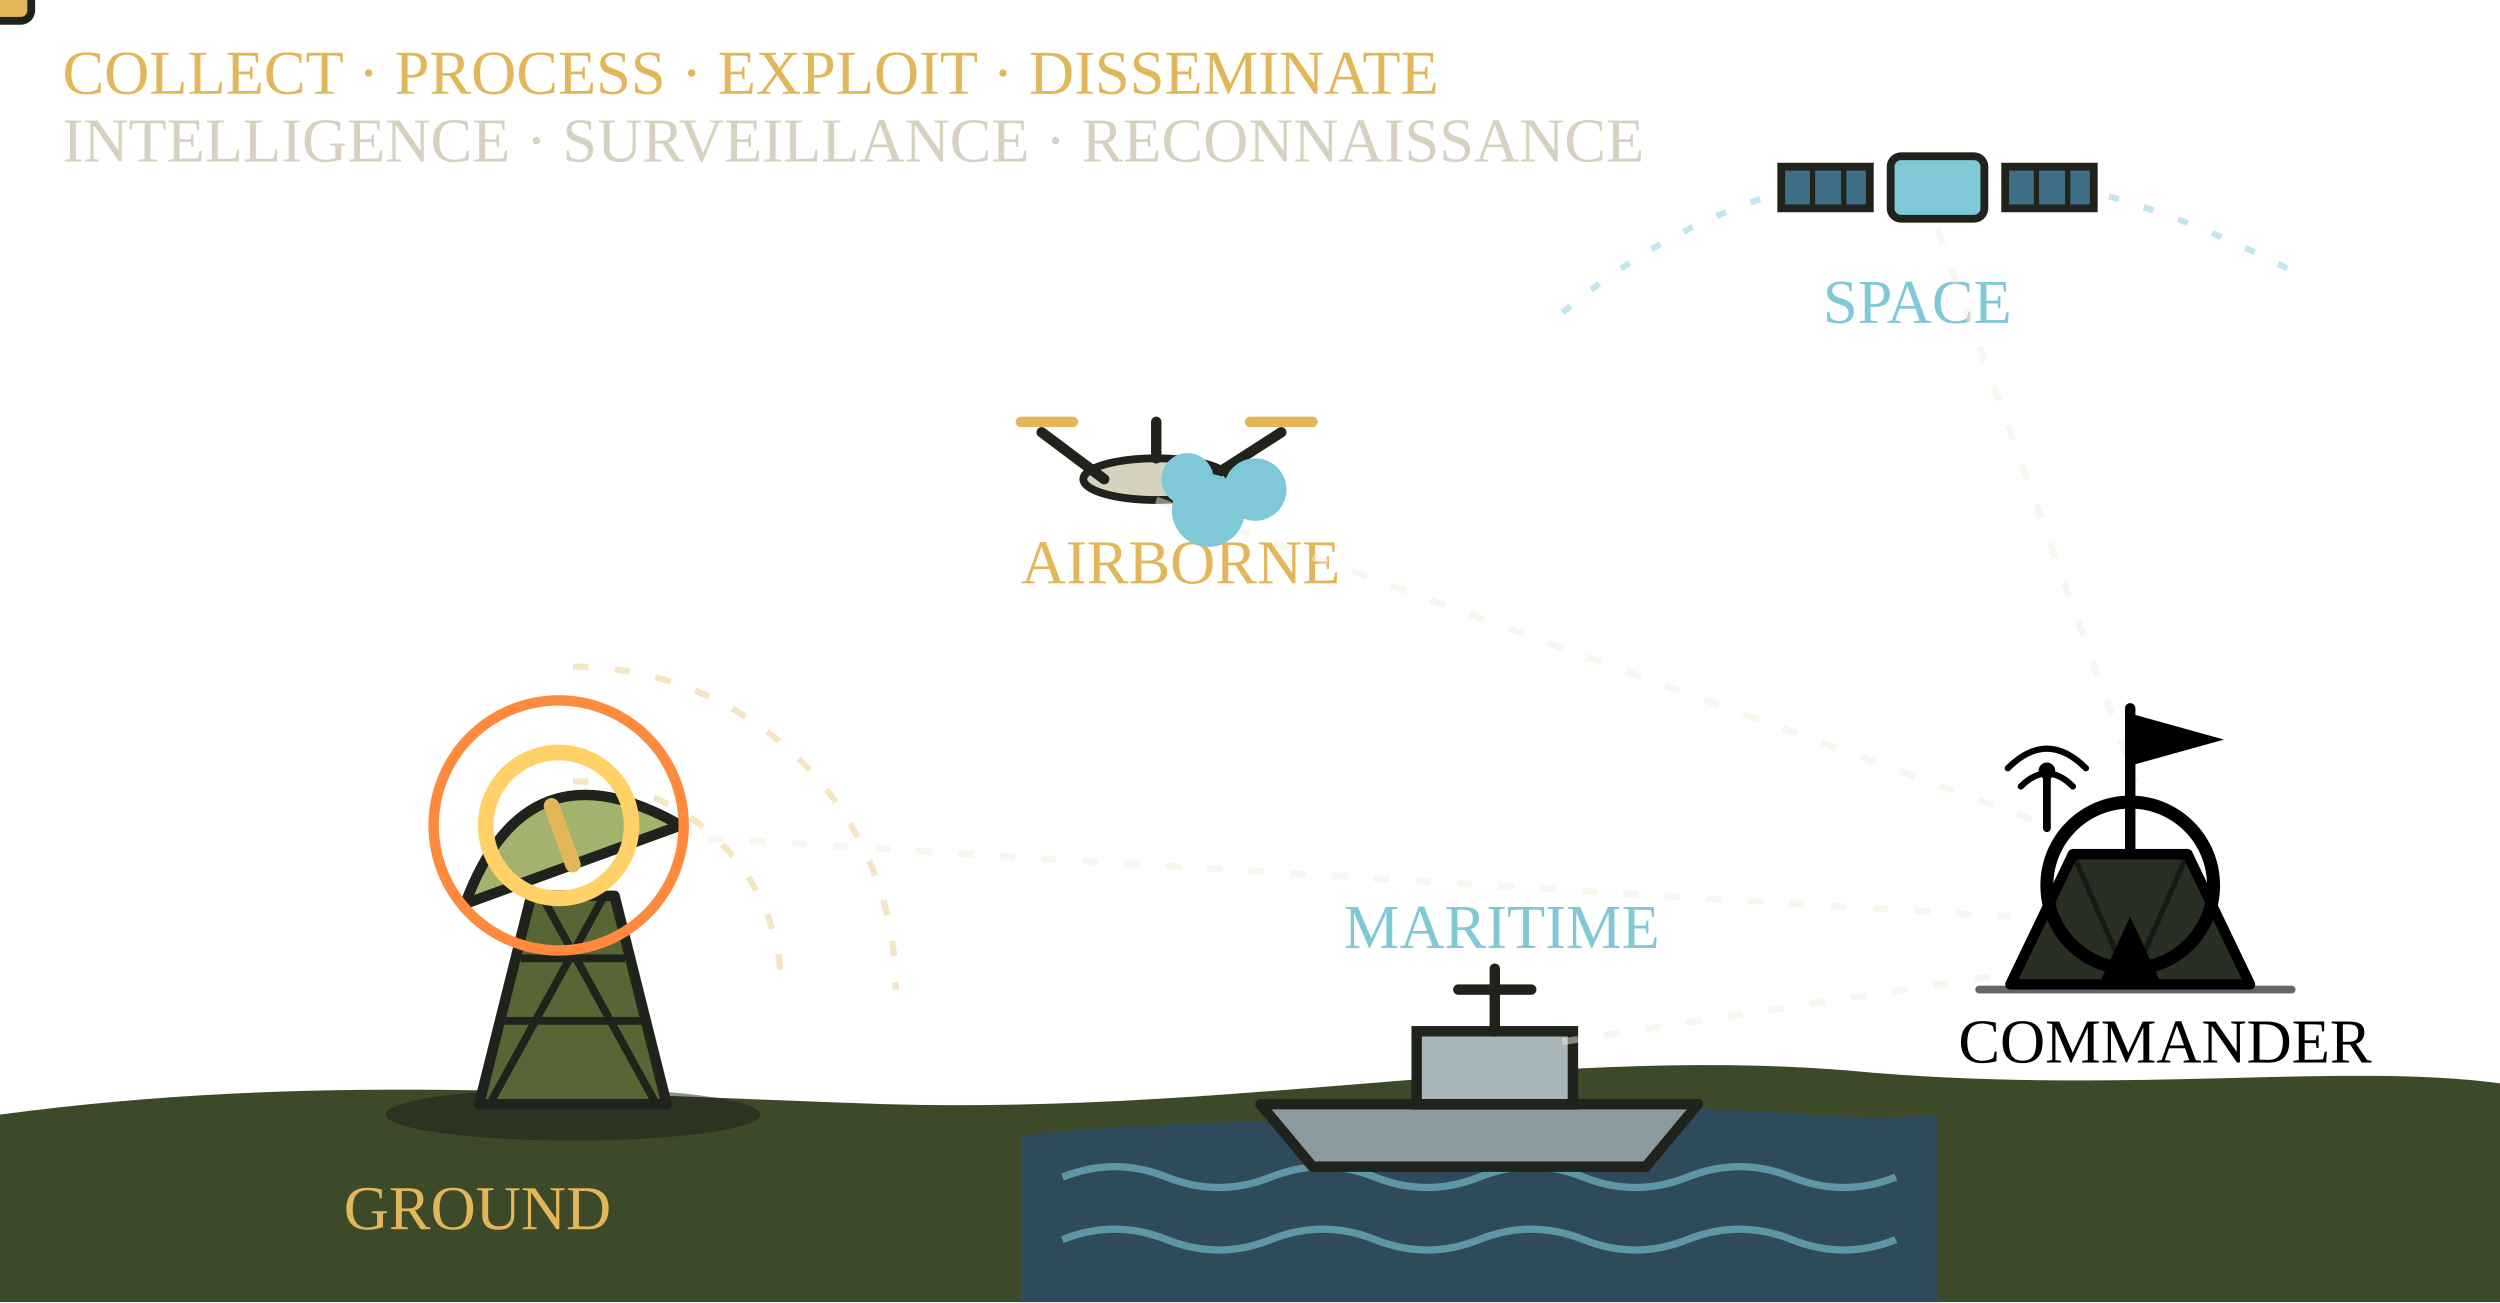
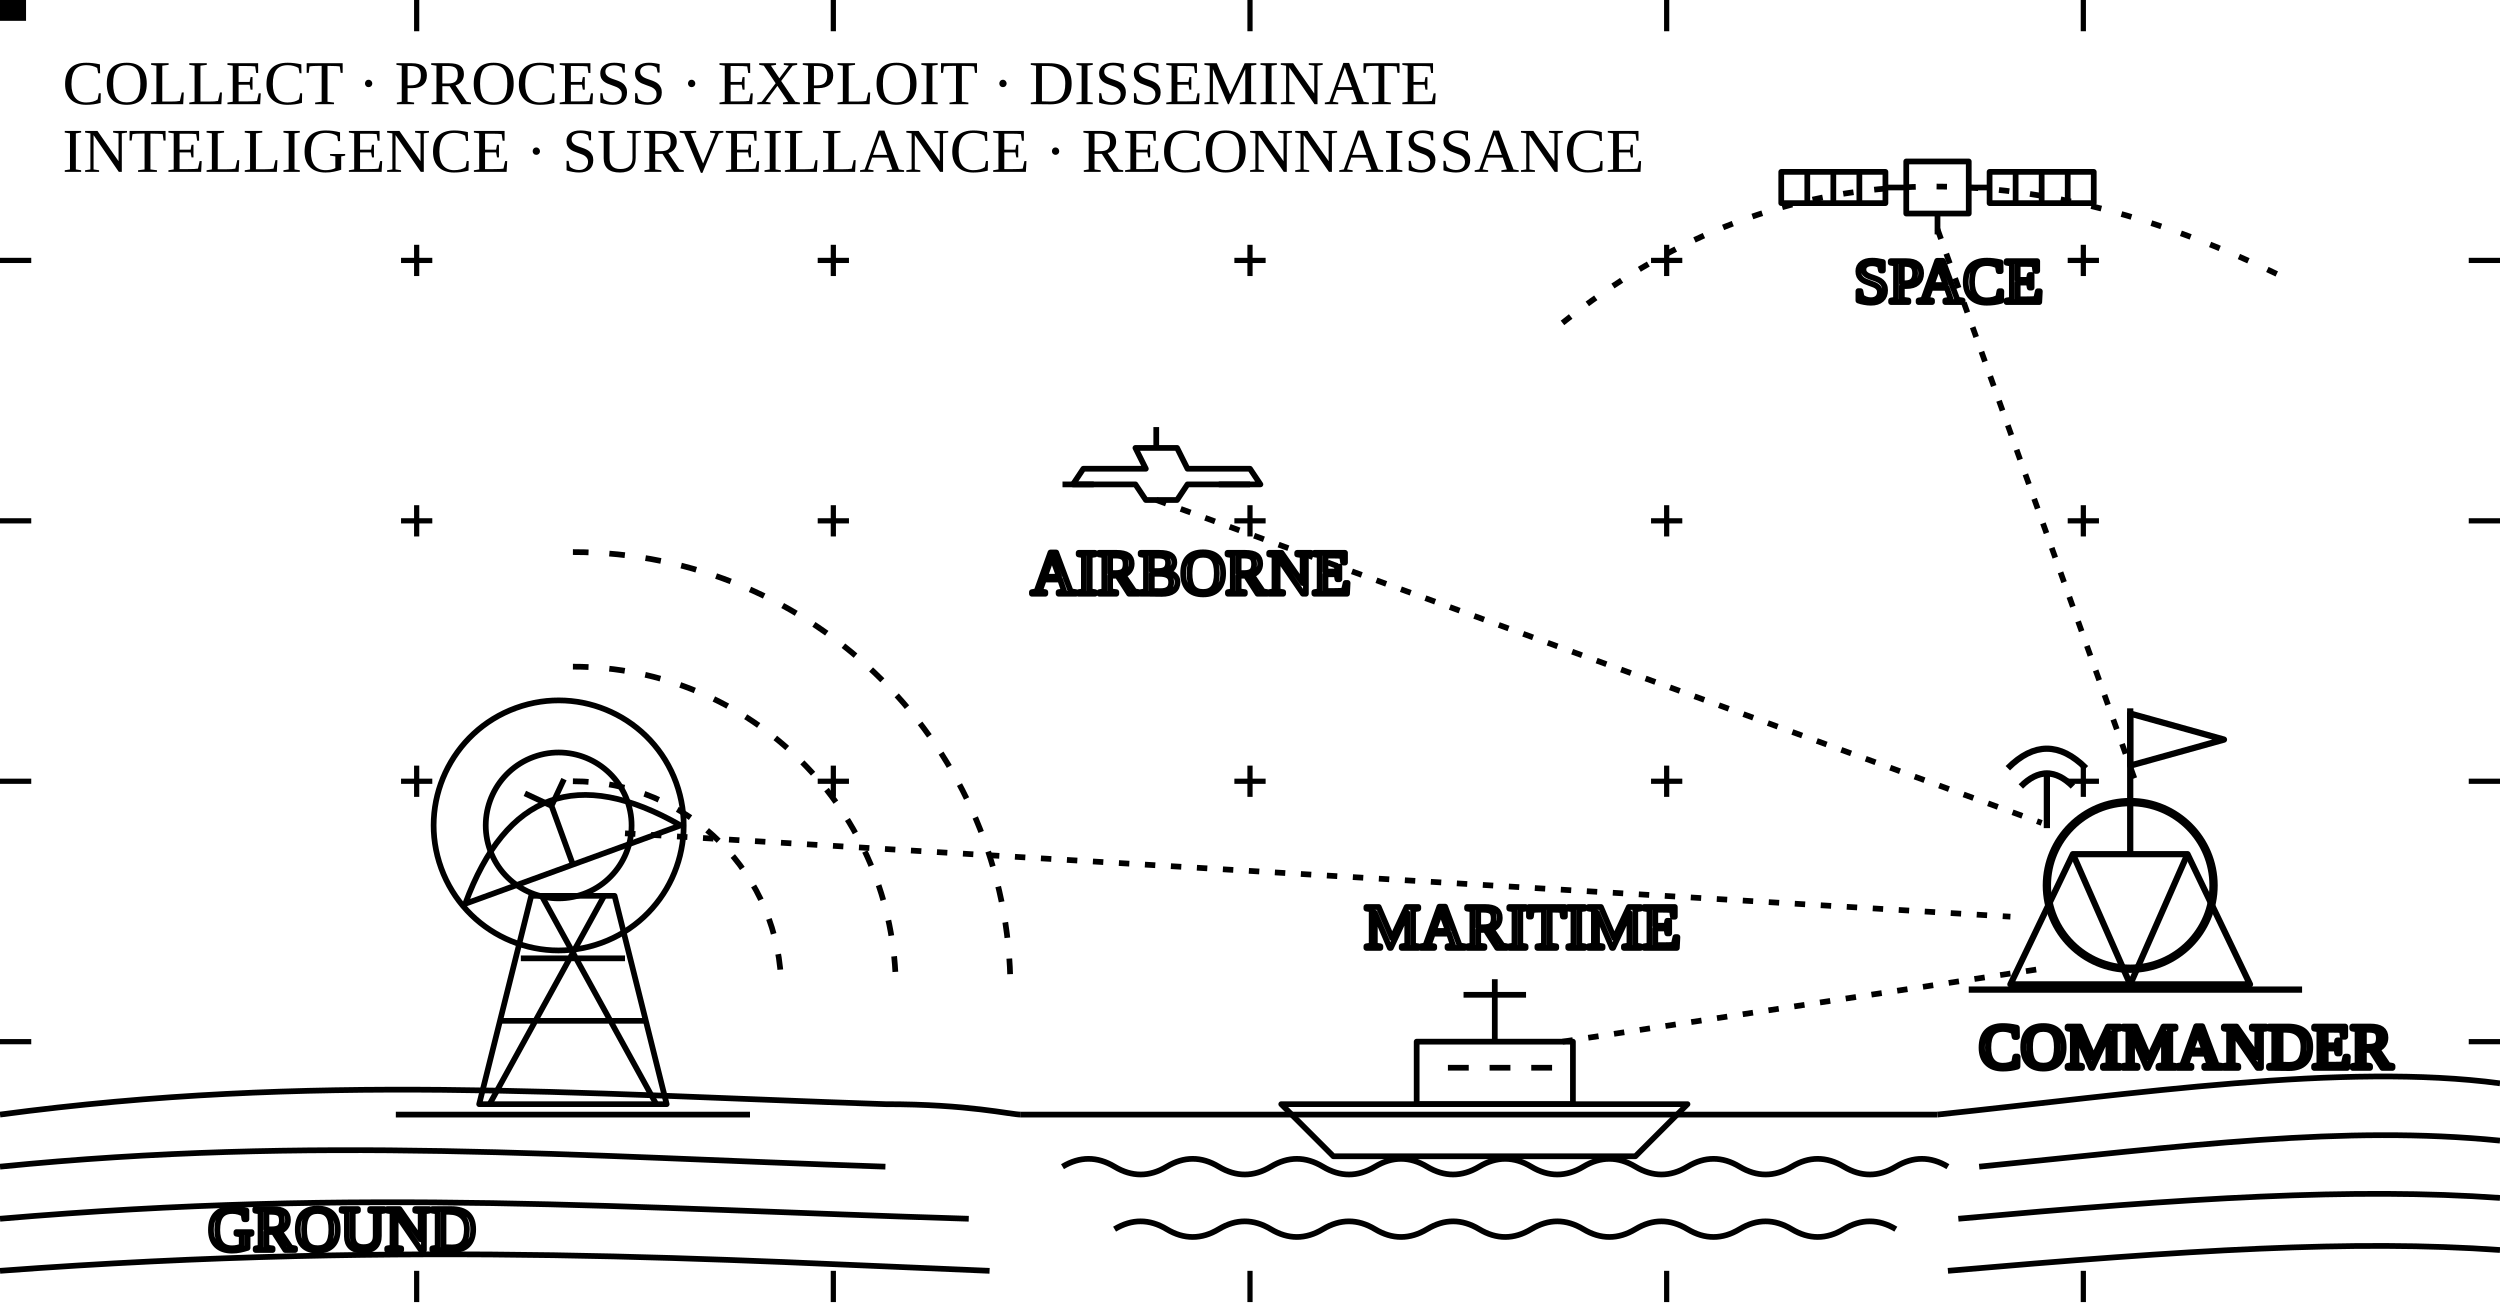
<svg viewBox="0 0 480 250" aria-hidden="true" focusable="false">
-   <text x="12" y="18" fill="#e3b65a">COLLECT · PROCESS · EXPLOIT · DISSEMINATE</text>
-   <text x="12" y="31" fill="#d6d2bf">INTELLIGENCE · SURVEILLANCE · RECONNAISSANCE</text>
-   <path d="M300 60Q360 10 440 52" fill="none" stroke="#7fc8d8" stroke-opacity="0.45" stroke-width="1.2" stroke-dasharray="2 5" />
-   <g transform="translate(372 36)">
-     <rect x="-9" y="-6" width="18" height="12" rx="2" fill="#7fc8d8" stroke="#1f231b" stroke-width="1.5" />
-     <rect x="-30" y="-4" width="17" height="8" fill="#3f6f86" stroke="#1f231b" stroke-width="1.5" />
-     <rect x="13" y="-4" width="17" height="8" fill="#3f6f86" stroke="#1f231b" stroke-width="1.5" />
-     <path d="M-24 -4V4M-18 -4V4M19 -4V4M25 -4V4" stroke="#1f231b" stroke-width="1" />
+   <g class="plate-grid" fill="none" stroke="currentColor">
+     <path class="grid-cross" d="M77 50h6M80 47v6M157 50h6M160 47v6M237 50h6M240 47v6M317 50h6M320 47v6M397 50h6M400 47v6M77 100h6M80 97v6M157 100h6M160 97v6M237 100h6M240 97v6M317 100h6M320 97v6M397 100h6M400 97v6M77 150h6M80 147v6M157 150h6M160 147v6M237 150h6M240 147v6M317 150h6M320 147v6M397 150h6M400 147v6" />
+     <path class="thin" d="M80 0v6M160 0v6M240 0v6M320 0v6M400 0v6M80 244v6M160 244v6M240 244v6M320 244v6M400 244v6M0 50h6M0 100h6M0 150h6M0 200h6M474 50h6M474 100h6M474 150h6M474 200h6" />
  </g>
-   <text x="350" y="62" fill="#7fc8d8">SPACE</text>
-   <g>
-     <ellipse cx="222" cy="92" rx="14" ry="4" fill="#d6d2bf" stroke="#1f231b" stroke-width="1.5" />
-     <path d="M212 92L200 83M232 92L246 83M222 88V81" stroke="#1f231b" stroke-width="2" stroke-linecap="round" />
-     <path d="M196 81H206M240 81H252" stroke="#e3b65a" stroke-width="2" stroke-linecap="round" />
+   <text class="t-title" x="12" y="20">COLLECT · PROCESS · EXPLOIT · DISSEMINATE</text>
+   <text class="t-mute" x="12" y="33">INTELLIGENCE · SURVEILLANCE · RECONNAISSANCE</text>
+   <g fill="none" stroke="currentColor" stroke-width="1.1" stroke-linejoin="round">
+     <path class="thin faint" d="M300 62Q360 14 440 54" stroke-dasharray="2 4" />
+     <g class="ink">
+       <path class="pf" d="M366 31h12v10h-12z" />
+       <path d="M342 33h20v6h-20zM382 33h20v6h-20zM347 33v6M352 33v6M357 33v6M387 33v6M392 33v6M397 33v6M362 36h4M378 36h4M372 41v4" />
+     </g>
+     <text x="356" y="58">SPACE</text>
+     <g class="ink">
+       <path class="pf" d="M218 86h8l2 4h12l2 3h-14l-2 3h-6l-2-3h-12l2-3h12z" />
+       <path d="M222 86v-4M210 93h-6M234 93h6" />
+     </g>
+     <text x="198" y="114">AIRBORNE</text>
+     <path class="hill ink" d="M0 214C60 206 110 210 170 212C186 212 194 214 196 214M372 214C410 210 450 204 480 208" />
+     <path class="thin faint" d="M0 224C60 218 110 222 170 224M0 234C70 228 120 232 186 234M0 244C80 238 140 242 190 244M380 224C420 220 450 216 480 219M376 234C420 230 452 228 480 230M374 244C420 240 452 238 480 240" />
+     <path class="ink" d="M196 214H372" />
+     <path class="thin" d="M204 224q5-3 10 0t10 0t10 0t10 0t10 0t10 0t10 0t10 0t10 0t10 0t10 0t10 0t10 0t10 0t10 0t10 0t10 0M214 236q5-3 10 0t10 0t10 0t10 0t10 0t10 0t10 0t10 0t10 0t10 0t10 0t10 0t10 0t10 0t10 0" />
+     <g class="ink">
+       <path class="pf" d="M246 212H324L314 222H256Z" />
+       <path class="pf" d="M272 200H302V212H272Z" />
+       <path d="M287 200V188M281 191H293M278 205h4M286 205h4M294 205h4" />
+     </g>
+     <text x="262" y="182">MARITIME</text>
+     <text x="40" y="240">GROUND</text>
+     <g class="sensor-coverage" stroke-dasharray="3 4">
+       <path d="M110 150A40 40 0 0 1 150 190" />
+       <path d="M110 128A62 62 0 0 1 172 190" />
+       <path class="thin faint" d="M110 106A84 84 0 0 1 194 190" />
+     </g>
+     <g class="data-link thin" stroke-dasharray="2 3">
+       <path class="data-link" d="M372 44L410 150" />
+       <path class="data-link" d="M222 96L392 158" />
+       <path class="data-link" d="M120 160L386 176" />
+       <path class="data-link" d="M300 200L392 186" />
+     </g>
  </g>
-   <text x="196" y="112" fill="#e3b65a">AIRBORNE</text>
-   <path class="hill" d="M0 214C60 206 110 210 170 212C240 214 300 200 360 206C410 210 450 204 480 208V250H0Z" fill="#3d4a2a" />
-   <path d="M196 218C230 214 270 216 300 213C330 211 350 216 372 214V250H196Z" fill="#2f4a5a" />
-   <path d="M204 226Q214 222 224 226T244 226T264 226T284 226T304 226T324 226T344 226T364 226M204 238Q214 234 224 238T244 238T264 238T284 238T304 238T324 238T344 238T364 238" fill="none" stroke="#7fc8d8" stroke-opacity="0.6" stroke-width="1.4" />
-   <g>
-     <path d="M242 212H326L316 224H252Z" fill="#8a9a9f" stroke="#1f231b" stroke-width="2" stroke-linejoin="round" />
-     <rect x="272" y="198" width="30" height="14" fill="#a9b6ba" stroke="#1f231b" stroke-width="2" />
-     <path d="M287 198V186M280 190H294" stroke="#1f231b" stroke-width="2" stroke-linecap="round" />
+   <g id="command-post" fill="none" stroke="currentColor" stroke-width="1.2" stroke-linejoin="round">
+     <path d="M378 190H442" />
+     <path d="M393 159V148" />
+     <path d="M388 151Q393 146 398 151M385.5 147.5Q393 140 400.5 147.5" />
+     <path class="pf" d="M386 189L398 164H420L432 189Z" />
+     <path class="thin" d="M398 164L409 189M420 164L409 189" />
+     <path d="M409 164V136" />
+     <path class="acc-f" d="M409 137L427 142L409 147Z" />
+     <circle class="cp-pulse" cx="409" cy="170" r="16" stroke-width="1.6" />
+     <text x="380" y="205">COMMANDER</text>
  </g>
-   <text x="258" y="182" fill="#7fc8d8">MARITIME</text>
-   <text x="66" y="236" fill="#e3b65a">GROUND</text>
-   <g class="sensor-coverage" fill="none" stroke="#e3b65a" stroke-opacity="0.35" stroke-width="1.2" stroke-dasharray="3 5">
-     <path d="M110 150A40 40 0 0 1 150 190" />
-     <path d="M110 128A62 62 0 0 1 172 190" />
-   </g>
-   <g class="data-link" fill="none" stroke="#f3efdf" stroke-opacity="0.5" stroke-width="1.3" stroke-dasharray="3 5">
-     <path class="data-link" d="M372 44L410 150" />
-     <path class="data-link" d="M222 96L392 158" />
-     <path class="data-link" d="M120 160L386 176" />
-     <path class="data-link" d="M300 200L392 186" />
-   </g>
-   <g id="command-post">
-     <path d="M380 190H440" stroke="currentColor" stroke-opacity="0.6" stroke-width="1.5" stroke-linecap="round" />
-     <path d="M393 159V148" stroke="currentColor" stroke-width="1.5" stroke-linecap="round" />
-     <path d="M388 151Q393 146 398 151M385.5 147.5Q393 140 400.5 147.5" fill="none" stroke="currentColor" stroke-width="1.2" stroke-linecap="round" />
-     <circle cx="393" cy="148" r="1.6" fill="currentColor" />
-     <path d="M386 189L398 164H420L432 189Z" fill="#2a2f24" stroke="currentColor" stroke-width="2" stroke-linejoin="round" />
-     <path d="M398 164L409 189M420 164L409 189" stroke="currentColor" stroke-opacity="0.45" stroke-width="1" />
-     <path d="M403 189L409 176L415 189Z" fill="currentColor" />
-     <path d="M409 164V136" stroke="currentColor" stroke-width="2" stroke-linecap="round" />
-     <path d="M409 137L427 142L409 147Z" fill="currentColor" />
-     <circle class="cp-pulse" cx="409" cy="170" r="16" fill="none" stroke="currentColor" stroke-width="2.5" />
-     <text x="376" y="204" fill="currentColor">COMMANDER</text>
-   </g>
-   <g id="radar-site">
-     <ellipse cx="110" cy="214" rx="36" ry="5" fill="#1b1f16" fill-opacity="0.5" />
-     <path d="M92 212L102 172H118L128 212Z" fill="#586636" stroke="#1f231b" stroke-width="2" stroke-linejoin="round" />
-     <path d="M96 196H124M100 184H120M94 212L116 172M126 212L104 172" stroke="#1f231b" stroke-width="1.5" />
+   <g id="radar-site" fill="none" stroke="currentColor" stroke-width="1.1" stroke-linejoin="round">
+     <path class="ink" d="M76 214H144" />
+     <path class="ink pf" d="M92 212L102 172H118L128 212Z" />
+     <path class="ink thin" d="M96 196H124M100 184H120M94 212L116 172M126 212L104 172" />
    <g transform="translate(110 166) rotate(-20)">
      <g id="radar-dish">
-         <path d="M-22 0Q0 -26 22 0Z" fill="#a3b36d" stroke="#1f231b" stroke-width="2" stroke-linejoin="round" />
-         <path d="M0 0V-12" stroke="#e3b65a" stroke-width="3" stroke-linecap="round" />
+         <path class="ink pf" d="M-22 0Q0 -26 22 0Z" />
+         <path class="ink" d="M0 0V-12M-4 -16L0 -12L4 -16" />
      </g>
-       <g id="radar-sweep">
-         <circle cx="0" cy="-8" r="14" fill="none" stroke="#ffd166" stroke-width="3" />
-         <circle cx="0" cy="-8" r="24" fill="none" stroke="#ff8a3d" stroke-width="2" />
+       <g id="radar-sweep" class="acc">
+         <circle cx="0" cy="-8" r="14" />
+         <circle class="thin" cx="0" cy="-8" r="24" />
      </g>
    </g>
  </g>
-   <g id="signal-waves" fill="#7fc8d8">
+   <g id="signal-waves" fill="none" class="acc" stroke-width="1.1">
    <circle class="wave" cx="232" cy="98" r="7" />
    <circle class="wave" cx="241" cy="94" r="6" />
    <circle class="wave" cx="228" cy="92" r="5" />
  </g>
  <g id="data-packet">
-     <rect x="-6" y="-4" width="12" height="8" rx="2" fill="#e3b65a" stroke="#1f231b" stroke-width="1.5" />
+     <rect class="acc-f" x="-5" y="-4" width="10" height="8" />
  </g>
</svg>
